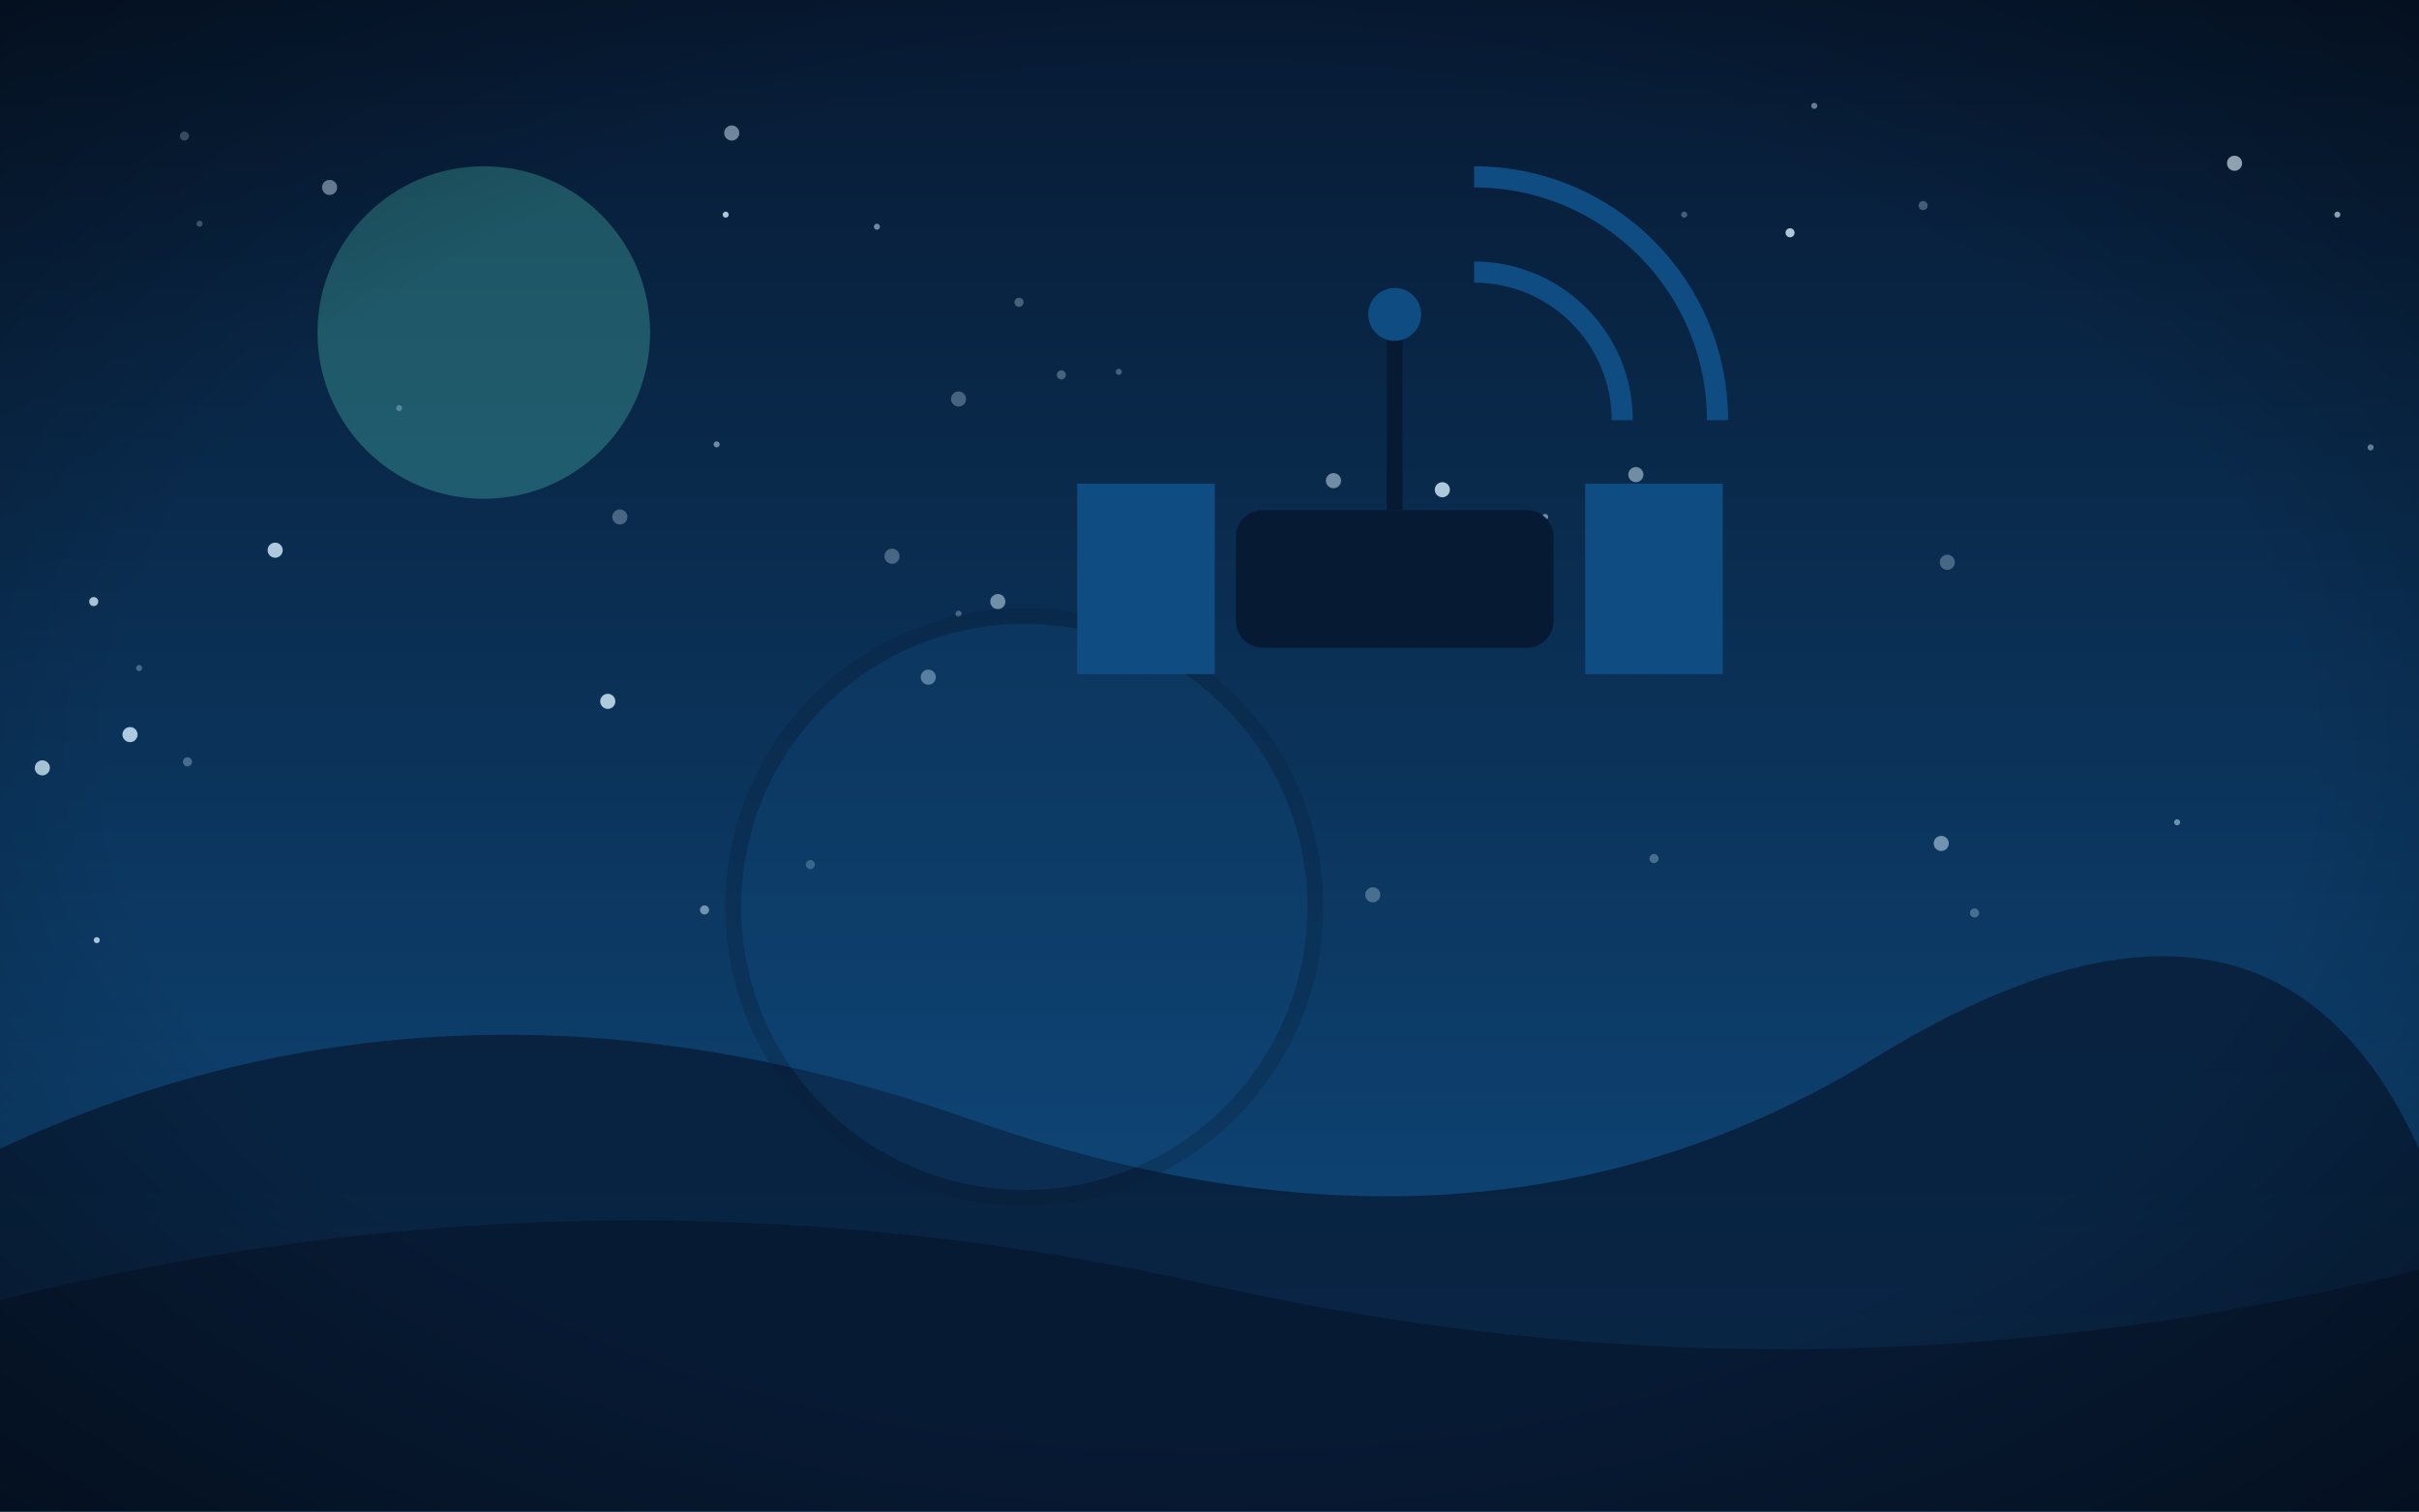
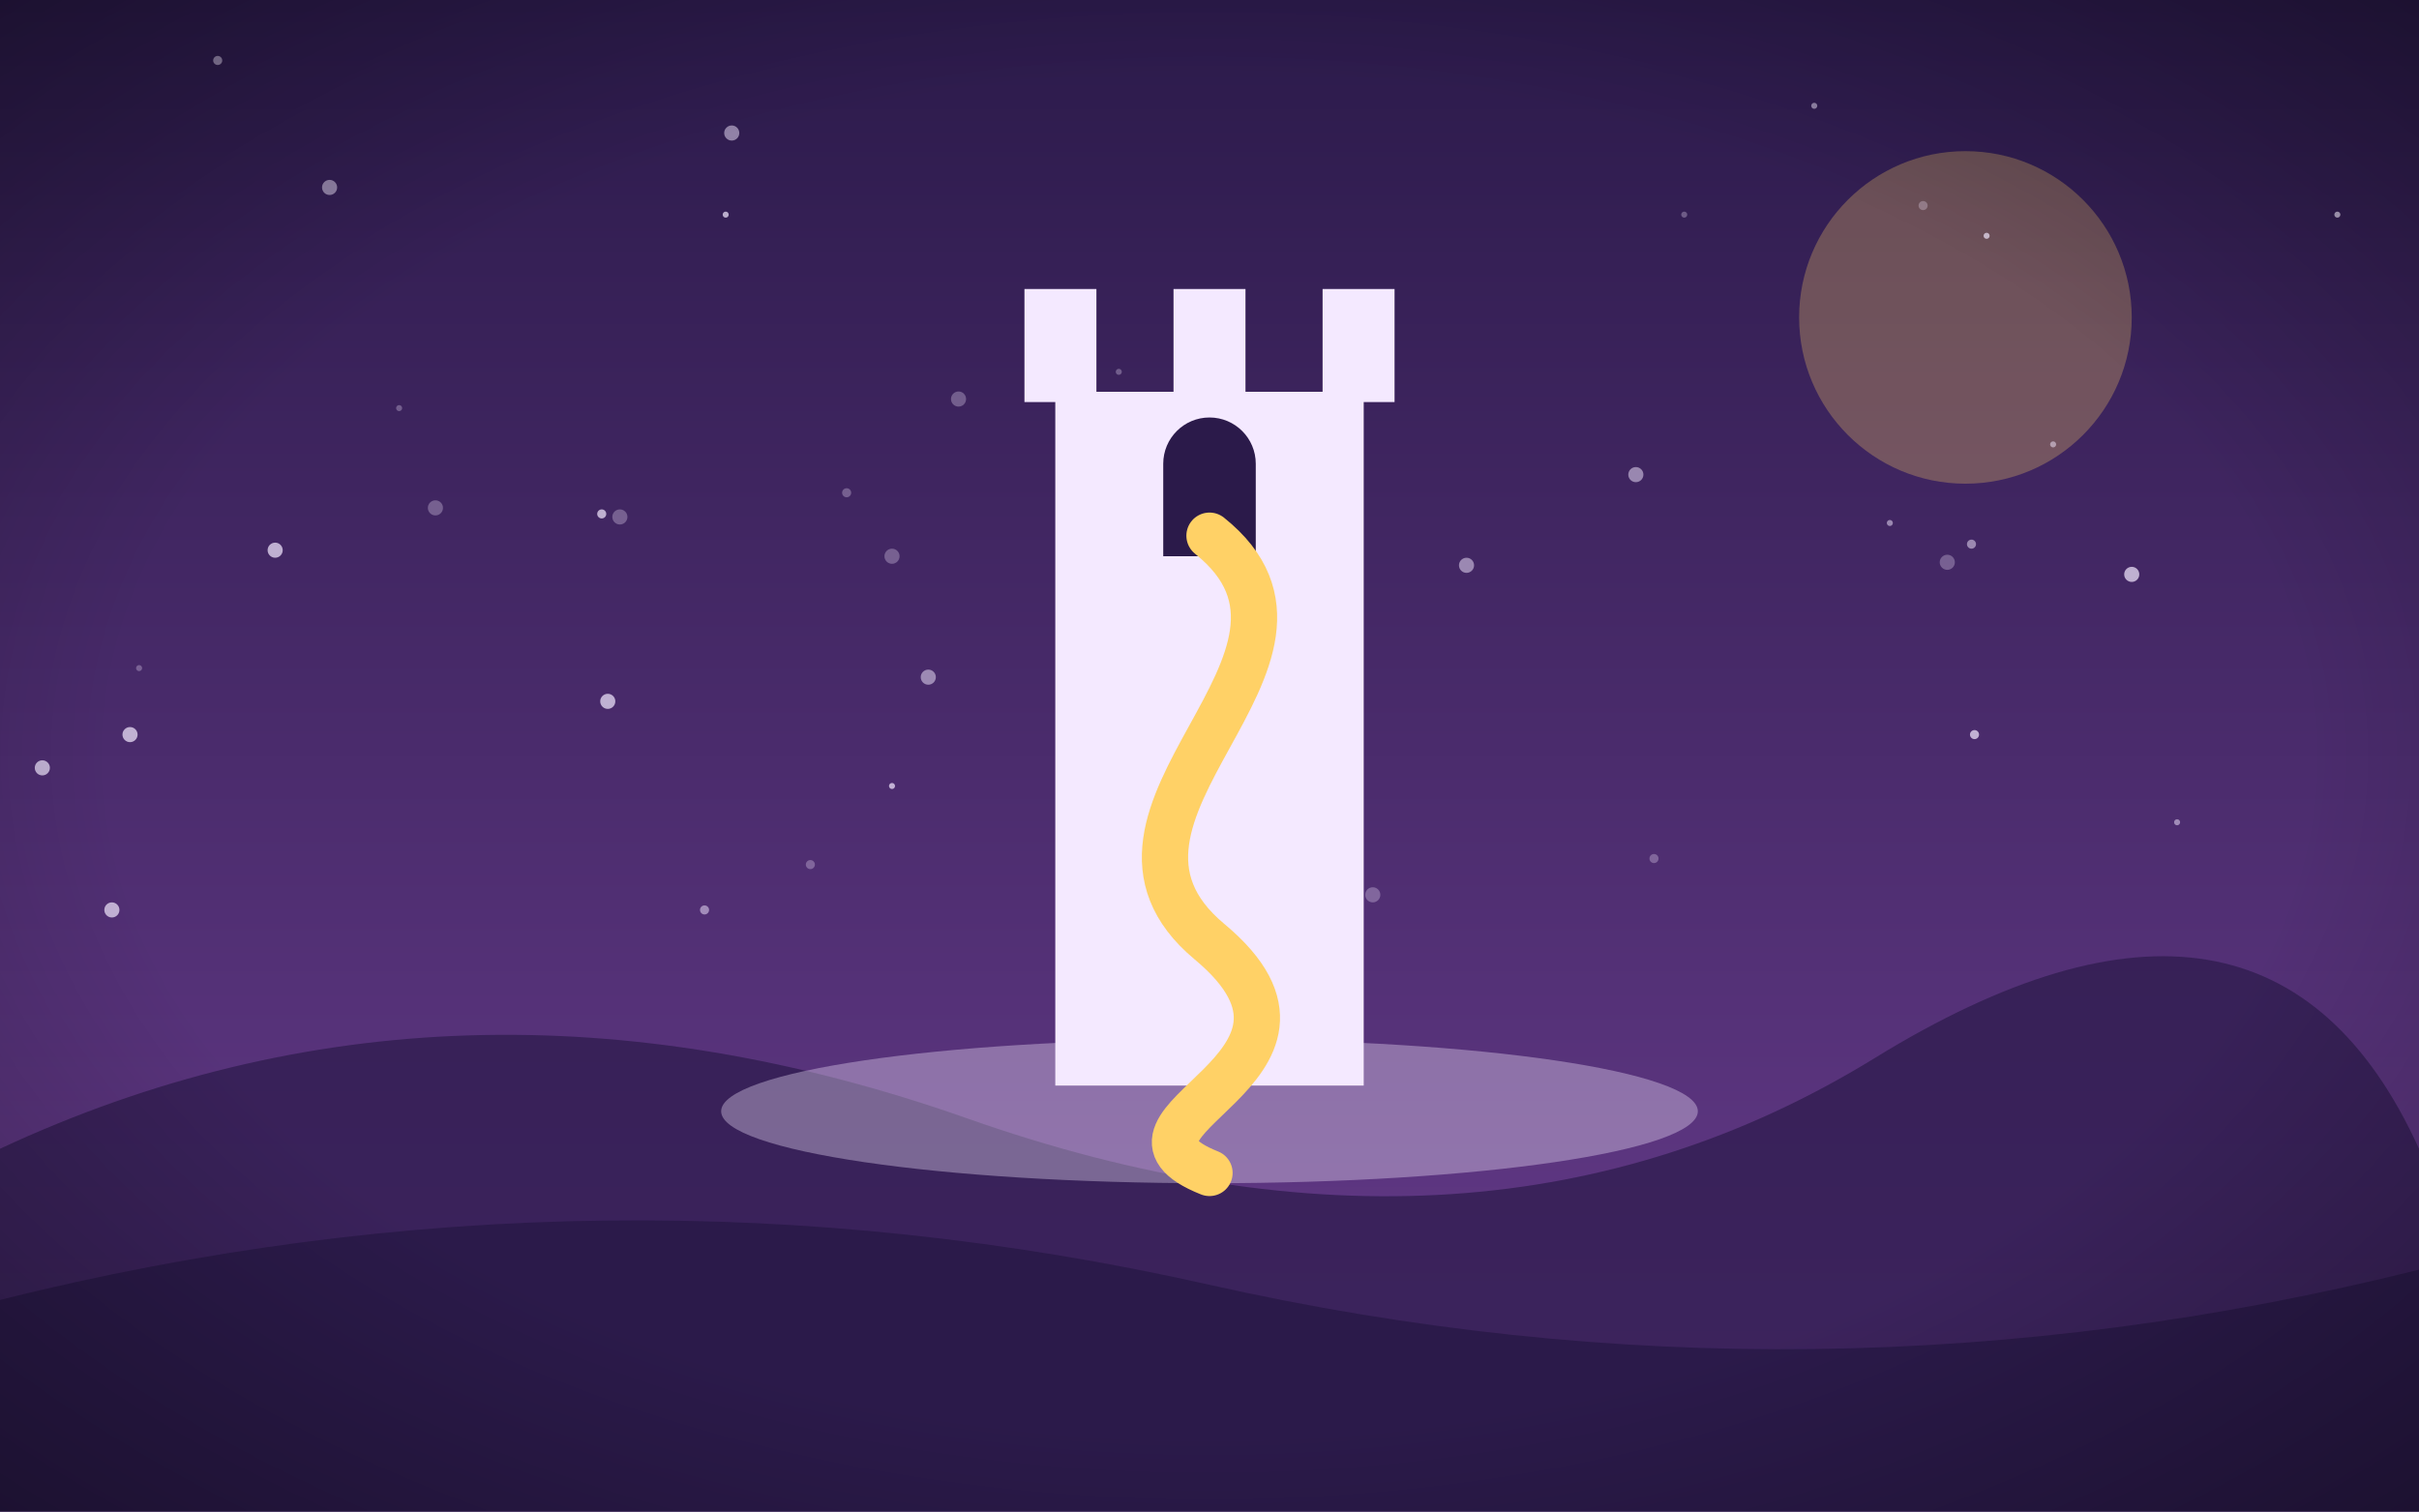
<svg xmlns="http://www.w3.org/2000/svg" viewBox="0 0 800 500" width="800" height="500">
  <defs>
    <linearGradient id="g" x1="0" y1="0" x2="0" y2="1">
-       <stop offset="0" stop-color="#071a33" />
-       <stop offset="1" stop-color="#0f4c81" />
+       <stop offset="0" stop-color="#2b1a4a" />
+       <stop offset="1" stop-color="#6a3d8f" />
    </linearGradient>
    <radialGradient id="v" cx=".5" cy=".5" r=".75">
      <stop offset=".6" stop-color="#000" stop-opacity="0" />
-       <stop offset="1" stop-color="#000" stop-opacity=".45" />
+       <stop offset="1" stop-color="#000" stop-opacity=".4" />
    </radialGradient>
  </defs>
  <rect width="800" height="500" fill="url(#g)" />
-   <circle cx="160" cy="110" r="55" fill="#5ef2d6" opacity=".25" />
-   <circle cx="32" cy="311" r="1" fill="#d7f0ff" opacity="0.8" />
-   <circle cx="31" cy="199" r="1.5" fill="#d7f0ff" opacity="0.8" />
-   <circle cx="477" cy="162" r="2.5" fill="#d7f0ff" opacity="0.8" />
-   <circle cx="337" cy="100" r="1.5" fill="#d7f0ff" opacity="0.3" />
-   <circle cx="330" cy="199" r="2.5" fill="#d7f0ff" opacity="0.5" />
-   <circle cx="317" cy="203" r="1" fill="#d7f0ff" opacity="0.3" />
-   <circle cx="592" cy="77" r="1.5" fill="#d7f0ff" opacity="0.8" />
-   <circle cx="237" cy="147" r="1" fill="#d7f0ff" opacity="0.5" />
-   <circle cx="201" cy="232" r="2.5" fill="#d7f0ff" opacity="0.8" />
-   <circle cx="109" cy="62" r="2.5" fill="#d7f0ff" opacity="0.5" />
-   <circle cx="351" cy="124" r="1.5" fill="#d7f0ff" opacity="0.3" />
-   <circle cx="91" cy="182" r="2.5" fill="#d7f0ff" opacity="0.8" />
-   <circle cx="233" cy="301" r="1.5" fill="#d7f0ff" opacity="0.5" />
-   <circle cx="240" cy="71" r="1" fill="#d7f0ff" opacity="0.8" />
-   <circle cx="205" cy="171" r="2.5" fill="#d7f0ff" opacity="0.3" />
-   <circle cx="295" cy="184" r="2.5" fill="#d7f0ff" opacity="0.3" />
-   <circle cx="644" cy="186" r="2.5" fill="#d7f0ff" opacity="0.3" />
-   <circle cx="441" cy="159" r="2.5" fill="#d7f0ff" opacity="0.5" />
-   <circle cx="485" cy="187" r="2.5" fill="#d7f0ff" opacity="0.5" />
-   <circle cx="307" cy="224" r="2.5" fill="#d7f0ff" opacity="0.5" />
-   <circle cx="46" cy="221" r="1" fill="#d7f0ff" opacity="0.3" />
-   <circle cx="14" cy="254" r="2.5" fill="#d7f0ff" opacity="0.8" />
-   <circle cx="454" cy="296" r="2.5" fill="#d7f0ff" opacity="0.3" />
-   <circle cx="43" cy="243" r="2.5" fill="#d7f0ff" opacity="0.8" />
-   <circle cx="541" cy="157" r="2.5" fill="#d7f0ff" opacity="0.5" />
-   <circle cx="242" cy="44" r="2.5" fill="#d7f0ff" opacity="0.5" />
-   <circle cx="132" cy="135" r="1" fill="#d7f0ff" opacity="0.3" />
-   <circle cx="720" cy="272" r="1" fill="#d7f0ff" opacity="0.5" />
-   <circle cx="600" cy="35" r="1" fill="#d7f0ff" opacity="0.5" />
-   <circle cx="773" cy="71" r="1" fill="#d7f0ff" opacity="0.8" />
-   <circle cx="317" cy="132" r="2.5" fill="#d7f0ff" opacity="0.3" />
-   <circle cx="547" cy="284" r="1.5" fill="#d7f0ff" opacity="0.3" />
-   <circle cx="636" cy="68" r="1.5" fill="#d7f0ff" opacity="0.3" />
-   <circle cx="268" cy="286" r="1.5" fill="#d7f0ff" opacity="0.3" />
-   <circle cx="370" cy="123" r="1" fill="#d7f0ff" opacity="0.3" />
-   <circle cx="557" cy="71" r="1" fill="#d7f0ff" opacity="0.3" />
-   <circle cx="290" cy="75" r="1" fill="#d7f0ff" opacity="0.5" />
-   <circle cx="653" cy="302" r="1.5" fill="#d7f0ff" opacity="0.3" />
-   <circle cx="784" cy="148" r="1" fill="#d7f0ff" opacity="0.5" />
-   <circle cx="642" cy="279" r="2.5" fill="#d7f0ff" opacity="0.5" />
-   <circle cx="62" cy="252" r="1.5" fill="#d7f0ff" opacity="0.3" />
-   <circle cx="66" cy="74" r="1" fill="#d7f0ff" opacity="0.3" />
-   <circle cx="61" cy="45" r="1.5" fill="#d7f0ff" opacity="0.3" />
-   <circle cx="739" cy="54" r="2.5" fill="#d7f0ff" opacity="0.8" />
-   <circle cx="511" cy="171" r="1" fill="#d7f0ff" opacity="0.5" />
-   <path d="M0,380 Q150,310 320,370 T620,350 T800,380 V500 H0Z" fill="#071a33" opacity=".75" />
-   <path d="M0,430 Q200,380 400,425 T800,420 V500 H0Z" fill="#071a33" />
-   <g transform="translate(400,230) scale(1.75)">
-     <circle cx="-35" cy="40" r="55" fill="#0f4c81" opacity=".25" stroke="#071a33" stroke-width="3" />
-     <rect x="5" y="-35" width="60" height="26" rx="5" fill="#071a33" />
-     <rect x="-25" y="-40" width="26" height="36" fill="#0f4c81" />
-     <rect x="71" y="-40" width="26" height="36" fill="#0f4c81" />
-     <line x1="35" y1="-35" x2="35" y2="-70" stroke="#071a33" stroke-width="3" />
-     <circle cx="35" cy="-72" r="5" fill="#0f4c81" />
-     <path d="M50,-80 a28,28 0 0 1 28,28 M50,-98 a46,46 0 0 1 46,46" stroke="#0f4c81" stroke-width="4" fill="none" />
+   <circle cx="650" cy="105" r="55" fill="#ffd166" opacity=".28" />
+   <circle cx="657" cy="78" r="1" fill="#f4e9ff" opacity="0.7" />
+   <circle cx="652" cy="180" r="1.5" fill="#f4e9ff" opacity="0.5" />
+   <circle cx="705" cy="190" r="2.5" fill="#f4e9ff" opacity="0.7" />
+   <circle cx="295" cy="260" r="1" fill="#f4e9ff" opacity="0.7" />
+   <circle cx="72" cy="20" r="1.5" fill="#f4e9ff" opacity="0.5" />
+   <circle cx="653" cy="243" r="1.5" fill="#f4e9ff" opacity="0.7" />
+   <circle cx="625" cy="173" r="1" fill="#f4e9ff" opacity="0.5" />
+   <circle cx="199" cy="170" r="1.5" fill="#f4e9ff" opacity="0.7" />
+   <circle cx="280" cy="163" r="1.5" fill="#f4e9ff" opacity="0.3" />
+   <circle cx="37" cy="301" r="2.5" fill="#f4e9ff" opacity="0.7" />
+   <circle cx="144" cy="168" r="2.5" fill="#f4e9ff" opacity="0.3" />
+   <circle cx="679" cy="147" r="1" fill="#f4e9ff" opacity="0.5" />
+   <circle cx="201" cy="232" r="2.5" fill="#f4e9ff" opacity="0.7" />
+   <circle cx="109" cy="62" r="2.5" fill="#f4e9ff" opacity="0.5" />
+   <circle cx="351" cy="124" r="1.5" fill="#f4e9ff" opacity="0.3" />
+   <circle cx="91" cy="182" r="2.5" fill="#f4e9ff" opacity="0.7" />
+   <circle cx="233" cy="301" r="1.5" fill="#f4e9ff" opacity="0.5" />
+   <circle cx="240" cy="71" r="1" fill="#f4e9ff" opacity="0.7" />
+   <circle cx="205" cy="171" r="2.5" fill="#f4e9ff" opacity="0.3" />
+   <circle cx="295" cy="184" r="2.5" fill="#f4e9ff" opacity="0.3" />
+   <circle cx="644" cy="186" r="2.5" fill="#f4e9ff" opacity="0.3" />
+   <circle cx="441" cy="159" r="2.5" fill="#f4e9ff" opacity="0.5" />
+   <circle cx="485" cy="187" r="2.5" fill="#f4e9ff" opacity="0.5" />
+   <circle cx="307" cy="224" r="2.5" fill="#f4e9ff" opacity="0.5" />
+   <circle cx="46" cy="221" r="1" fill="#f4e9ff" opacity="0.3" />
+   <circle cx="14" cy="254" r="2.5" fill="#f4e9ff" opacity="0.7" />
+   <circle cx="454" cy="296" r="2.5" fill="#f4e9ff" opacity="0.3" />
+   <circle cx="43" cy="243" r="2.5" fill="#f4e9ff" opacity="0.7" />
+   <circle cx="541" cy="157" r="2.5" fill="#f4e9ff" opacity="0.5" />
+   <circle cx="242" cy="44" r="2.5" fill="#f4e9ff" opacity="0.5" />
+   <circle cx="132" cy="135" r="1" fill="#f4e9ff" opacity="0.3" />
+   <circle cx="720" cy="272" r="1" fill="#f4e9ff" opacity="0.5" />
+   <circle cx="600" cy="35" r="1" fill="#f4e9ff" opacity="0.5" />
+   <circle cx="773" cy="71" r="1" fill="#f4e9ff" opacity="0.7" />
+   <circle cx="317" cy="132" r="2.5" fill="#f4e9ff" opacity="0.3" />
+   <circle cx="547" cy="284" r="1.5" fill="#f4e9ff" opacity="0.3" />
+   <circle cx="636" cy="68" r="1.5" fill="#f4e9ff" opacity="0.3" />
+   <circle cx="268" cy="286" r="1.5" fill="#f4e9ff" opacity="0.3" />
+   <circle cx="370" cy="123" r="1" fill="#f4e9ff" opacity="0.3" />
+   <circle cx="557" cy="71" r="1" fill="#f4e9ff" opacity="0.3" />
+   <path d="M0,380 Q150,310 320,370 T620,350 T800,380 V500 H0Z" fill="#2b1a4a" opacity=".7" />
+   <path d="M0,430 Q200,380 400,425 T800,420 V500 H0Z" fill="#2b1a4a" />
+   <g transform="translate(400,235) scale(1.7)">
+     <ellipse cy="78" rx="95" ry="14" fill="#f4e9ff" opacity=".35" />
+     <rect x="-30" y="-62" width="60" height="135" fill="#f4e9ff" />
+     <rect x="-36" y="-82" width="14" height="22" fill="#f4e9ff" />
+     <rect x="-7" y="-82" width="14" height="22" fill="#f4e9ff" />
+     <rect x="22" y="-82" width="14" height="22" fill="#f4e9ff" />
+     <path d="M-9,-30 V-48 A9,9 0 0 1 9,-48 V-30Z" fill="#2b1a4a" />
+     <path d="M0,-34 C30,-10 -30,20 0,45 S-25,80 0,90" stroke="#ffd166" stroke-width="9" fill="none" stroke-linecap="round" />
  </g>
  <rect width="800" height="500" fill="url(#v)" />
</svg>
